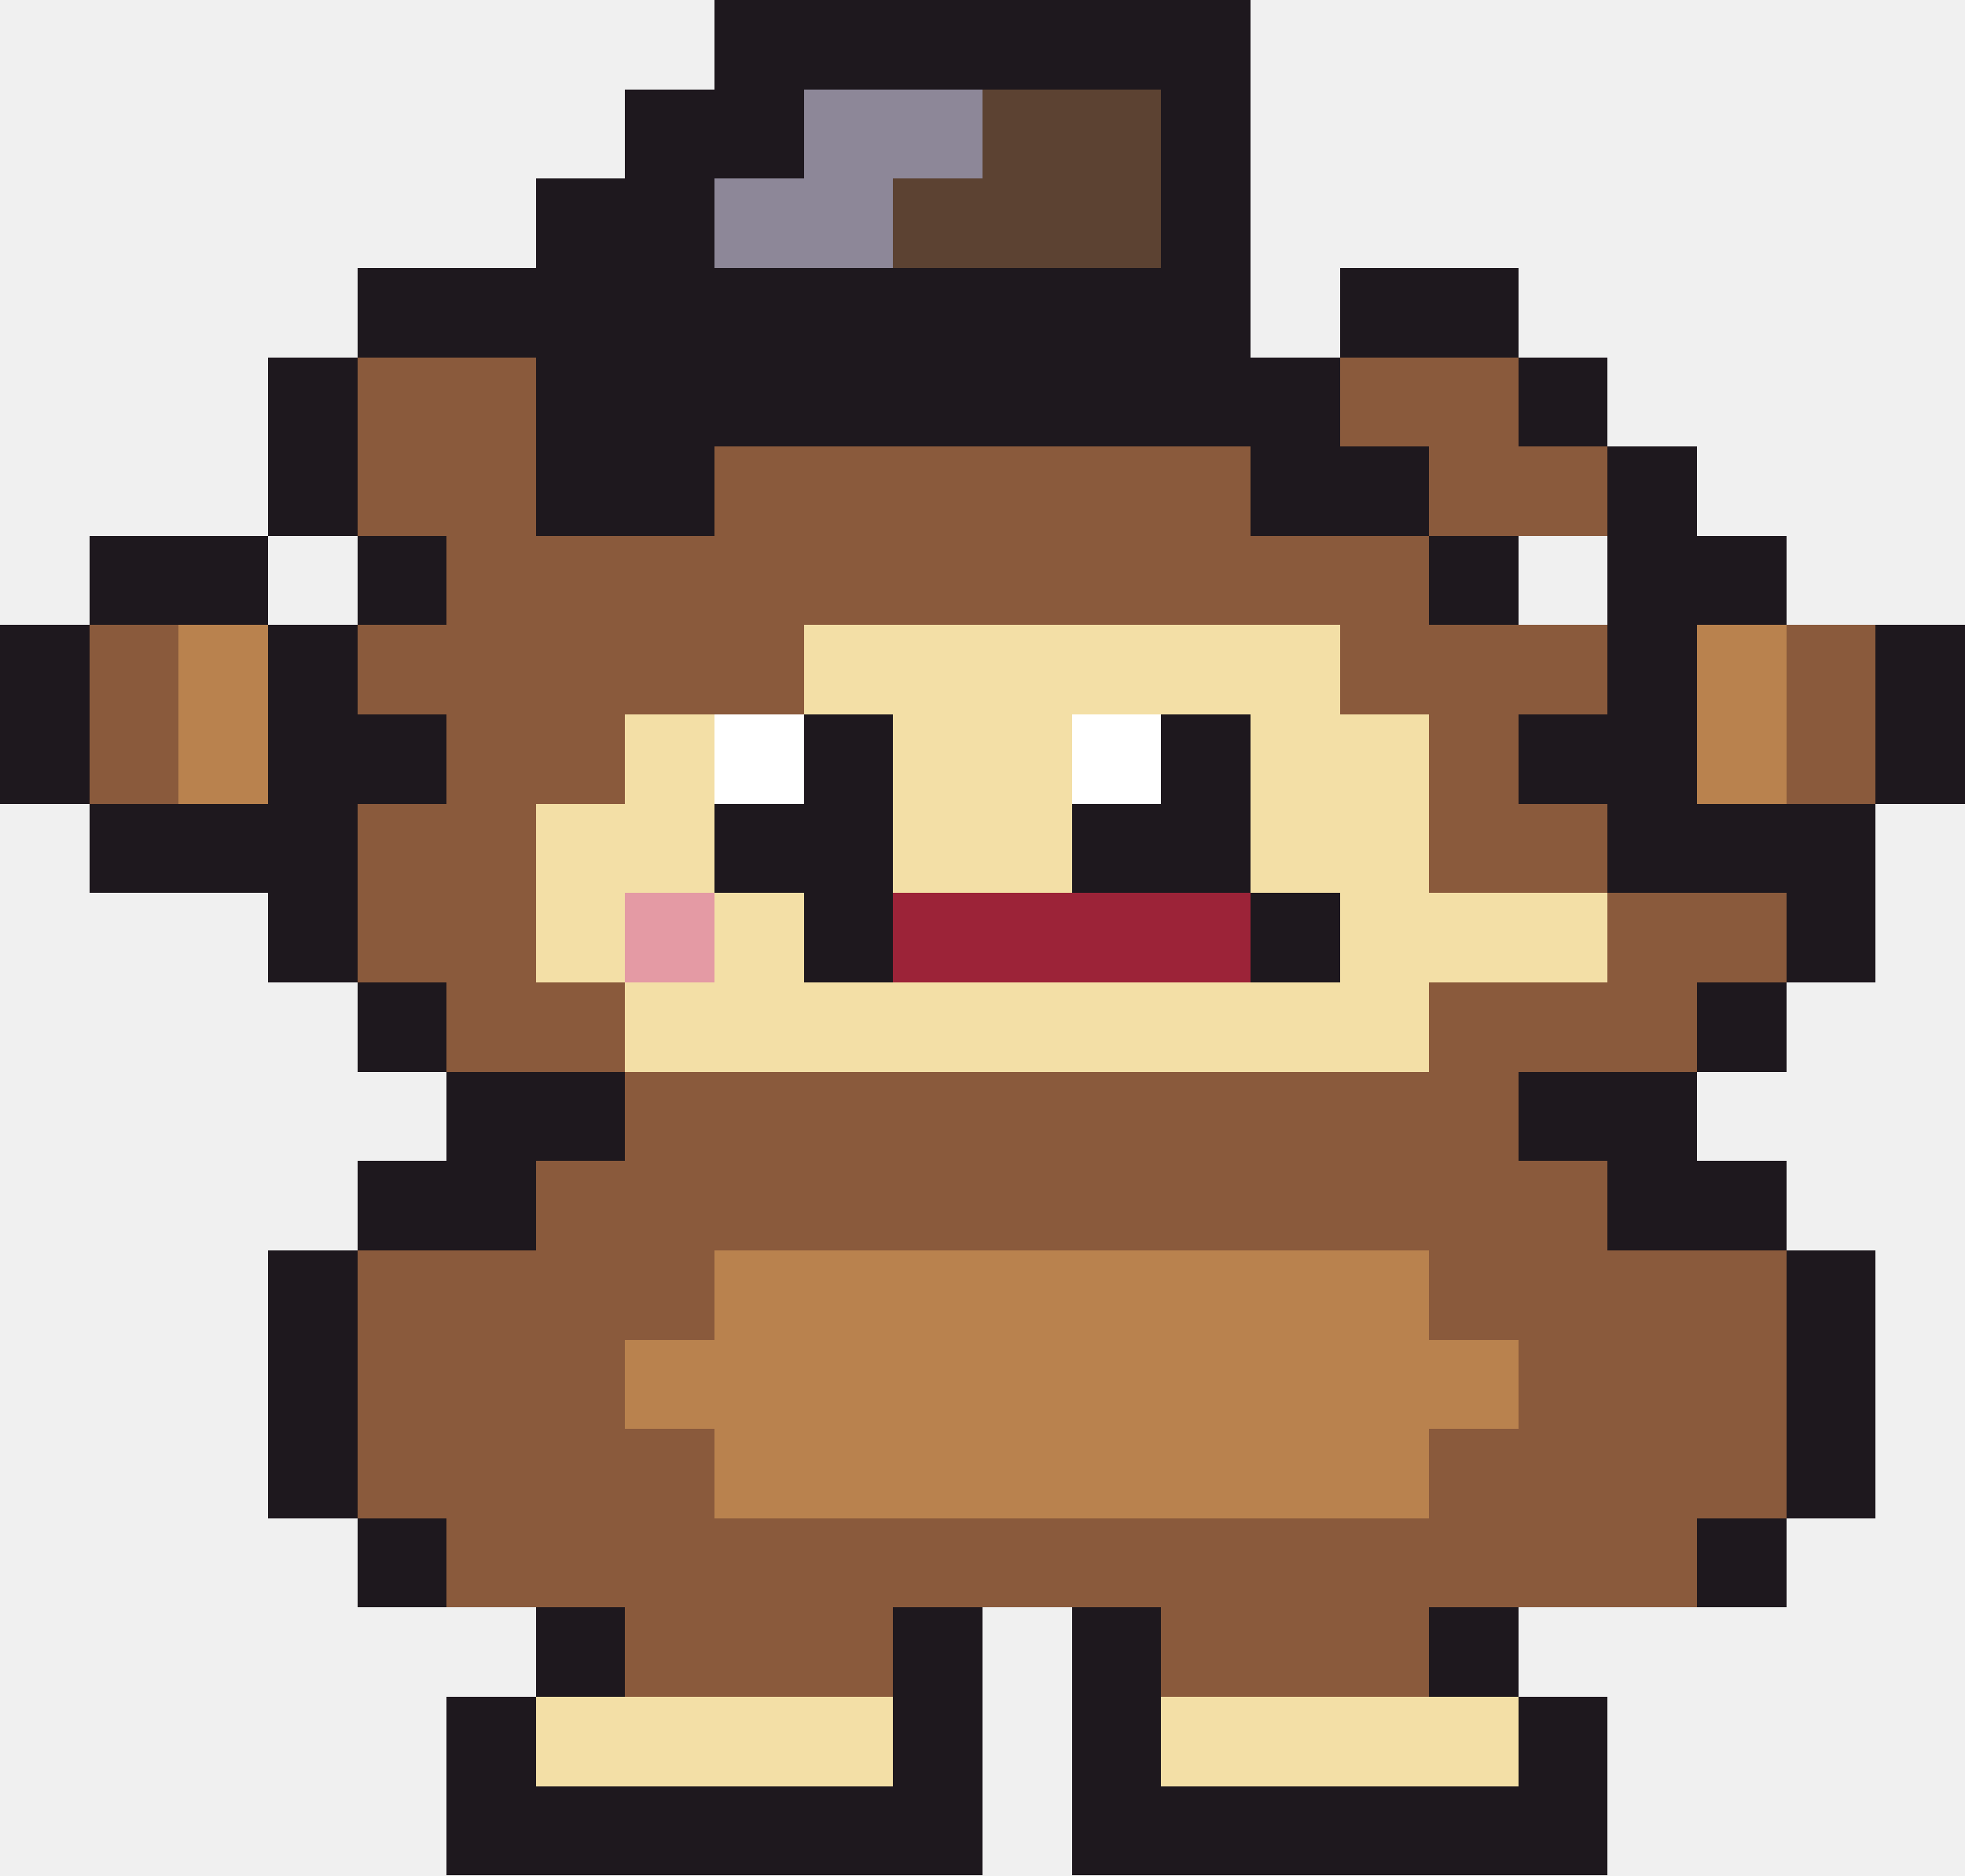
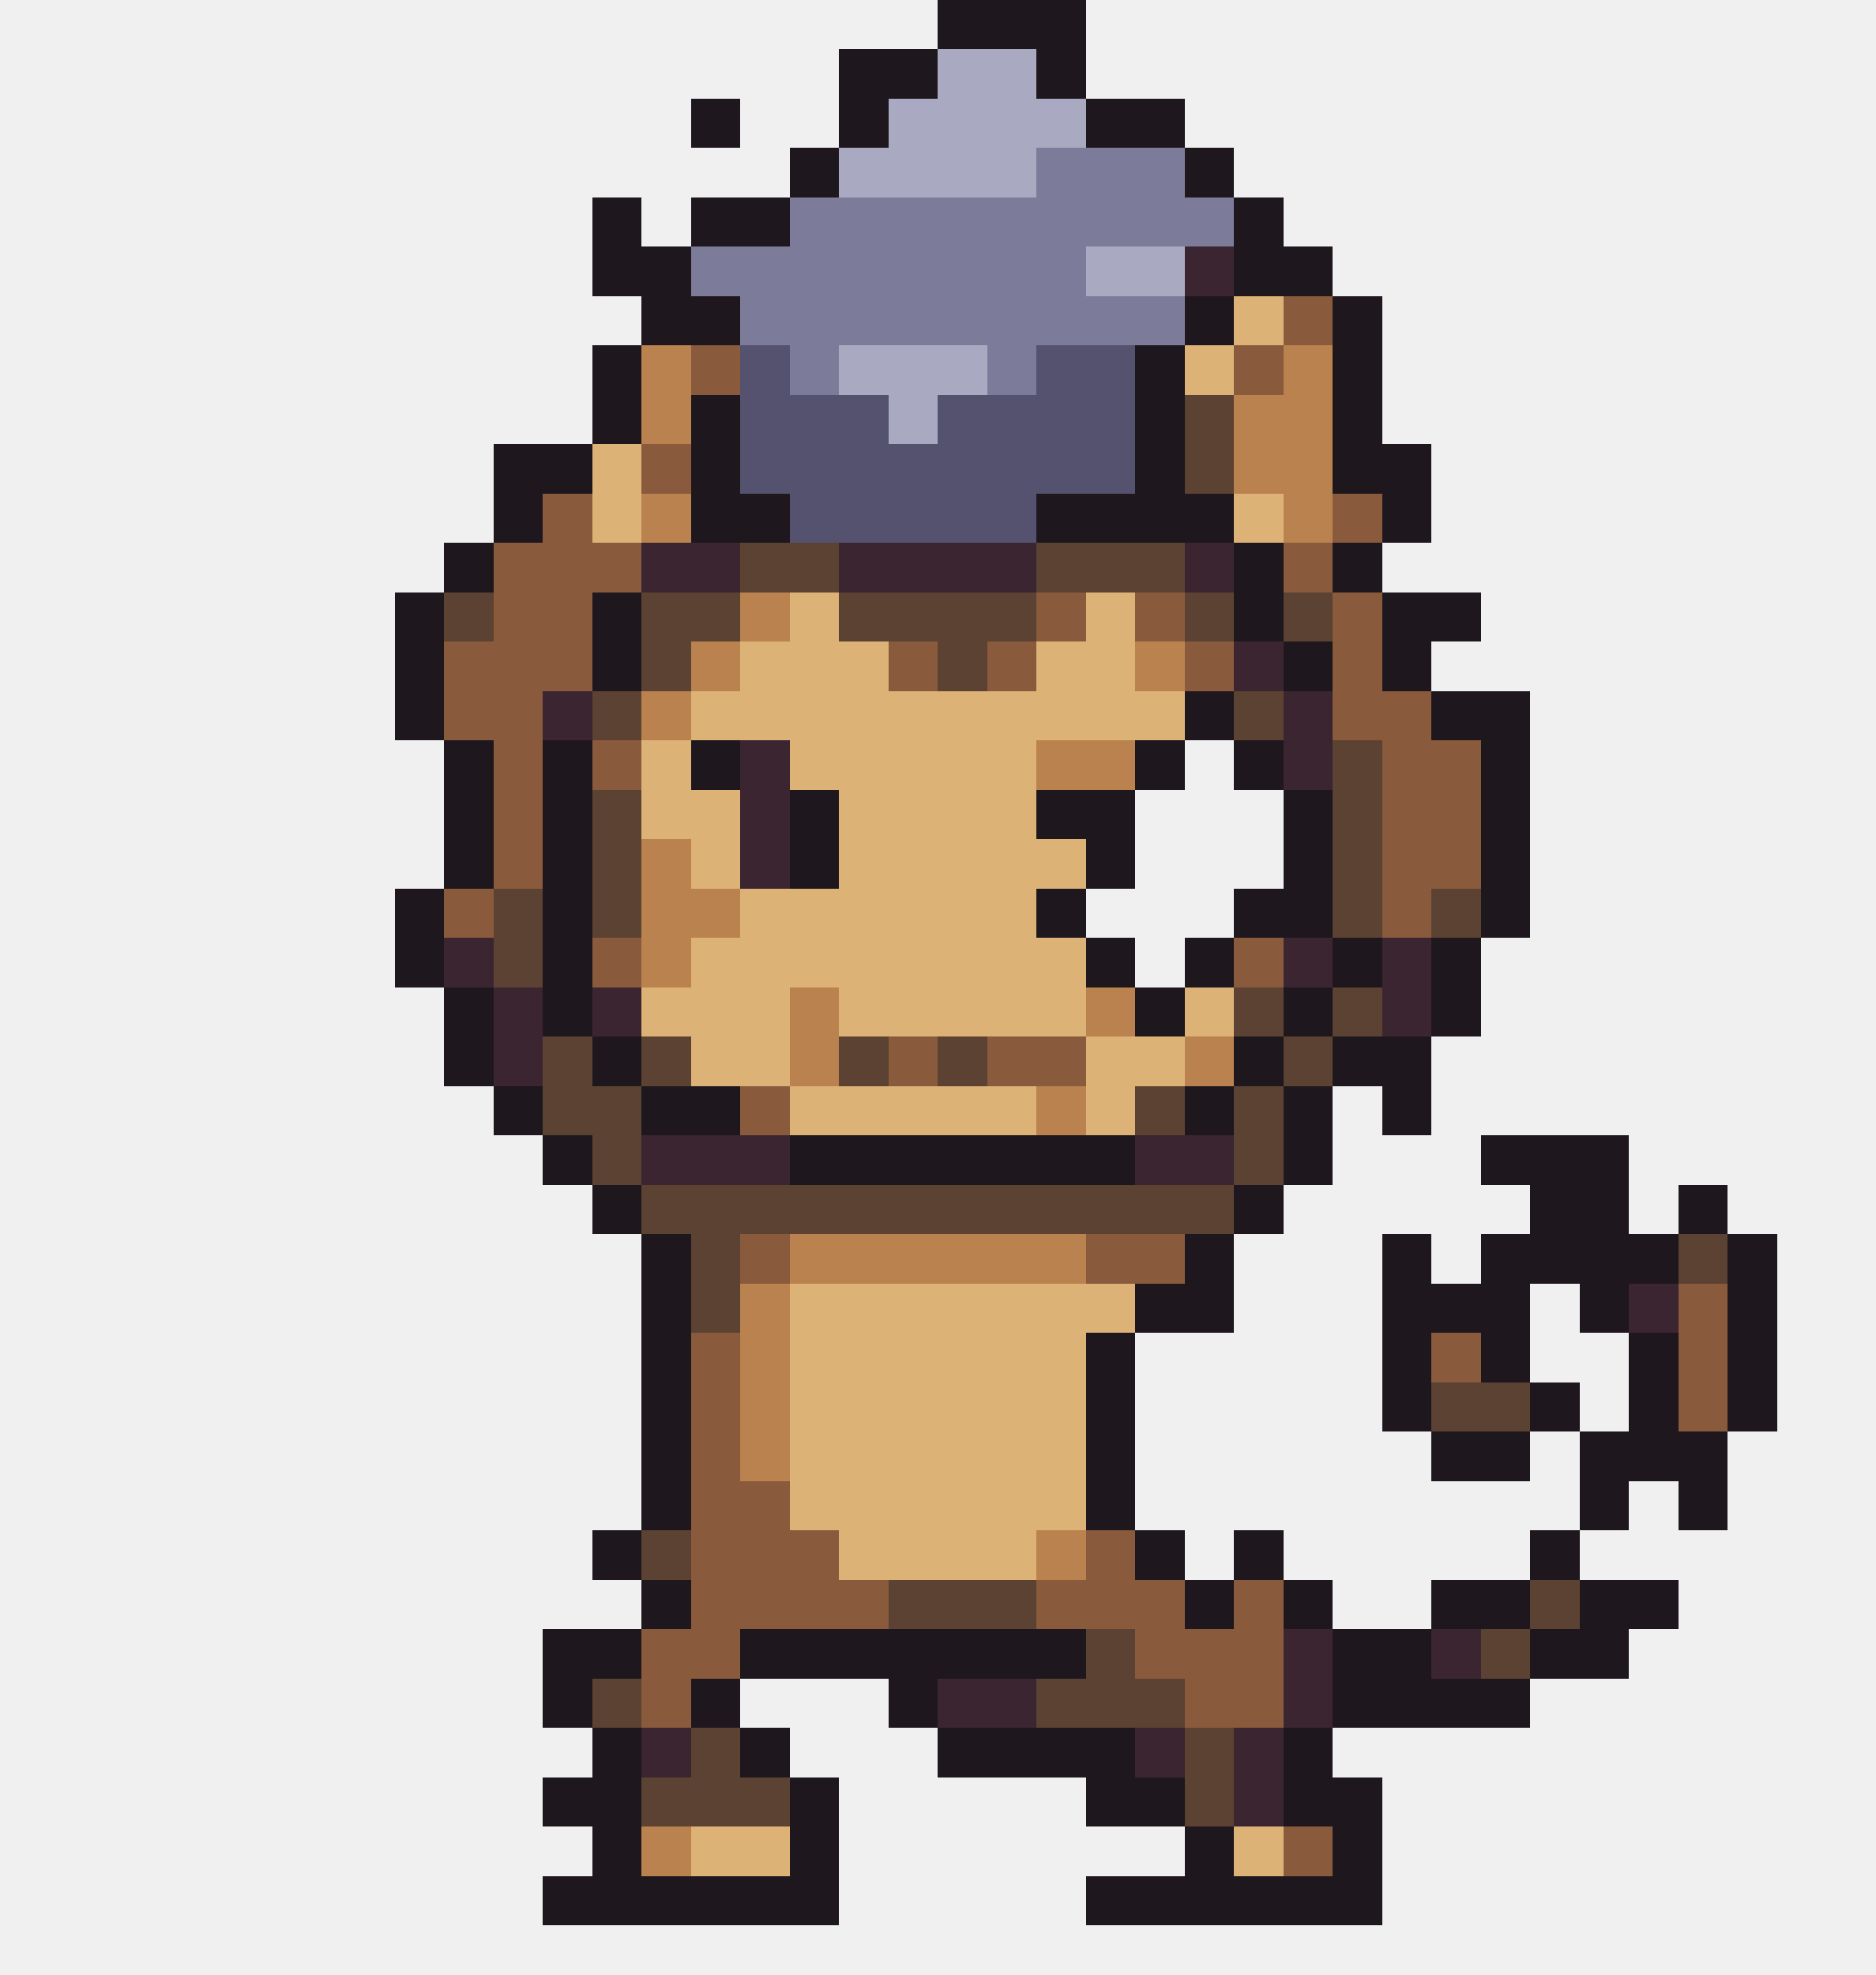
- <svg xmlns="http://www.w3.org/2000/svg" width="22" height="21" viewBox="0 0 22 21" shape-rendering="crispEdges">
-   <rect x="8" y="0" width="6" height="1" fill="#1e181e" />
-   <rect x="7" y="1" width="2" height="1" fill="#1e181e" />
-   <rect x="9" y="1" width="2" height="1" fill="#8d8798" />
-   <rect x="11" y="1" width="2" height="1" fill="#5c4232" />
-   <rect x="13" y="1" width="1" height="1" fill="#1e181e" />
-   <rect x="6" y="2" width="2" height="1" fill="#1e181e" />
-   <rect x="8" y="2" width="2" height="1" fill="#8d8798" />
-   <rect x="10" y="2" width="3" height="1" fill="#5c4232" />
-   <rect x="13" y="2" width="1" height="1" fill="#1e181e" />
-   <rect x="4" y="3" width="10" height="1" fill="#1e181e" />
-   <rect x="15" y="3" width="2" height="1" fill="#1e181e" />
-   <rect x="3" y="4" width="1" height="1" fill="#1e181e" />
-   <rect x="4" y="4" width="2" height="1" fill="#8a5a3c" />
-   <rect x="6" y="4" width="9" height="1" fill="#1e181e" />
-   <rect x="15" y="4" width="2" height="1" fill="#8a5a3c" />
-   <rect x="17" y="4" width="1" height="1" fill="#1e181e" />
-   <rect x="3" y="5" width="1" height="1" fill="#1e181e" />
-   <rect x="4" y="5" width="2" height="1" fill="#8a5a3c" />
-   <rect x="6" y="5" width="2" height="1" fill="#1e181e" />
-   <rect x="8" y="5" width="6" height="1" fill="#8a5a3c" />
-   <rect x="14" y="5" width="2" height="1" fill="#1e181e" />
-   <rect x="16" y="5" width="2" height="1" fill="#8a5a3c" />
-   <rect x="18" y="5" width="1" height="1" fill="#1e181e" />
-   <rect x="1" y="6" width="2" height="1" fill="#1e181e" />
-   <rect x="4" y="6" width="1" height="1" fill="#1e181e" />
-   <rect x="5" y="6" width="11" height="1" fill="#8a5a3c" />
-   <rect x="16" y="6" width="1" height="1" fill="#1e181e" />
-   <rect x="18" y="6" width="2" height="1" fill="#1e181e" />
-   <rect x="0" y="7" width="1" height="1" fill="#1e181e" />
-   <rect x="1" y="7" width="1" height="1" fill="#8a5a3c" />
-   <rect x="2" y="7" width="1" height="1" fill="#b9824e" />
-   <rect x="3" y="7" width="1" height="1" fill="#1e181e" />
-   <rect x="4" y="7" width="5" height="1" fill="#8a5a3c" />
-   <rect x="9" y="7" width="6" height="1" fill="#f3dfa6" />
-   <rect x="15" y="7" width="3" height="1" fill="#8a5a3c" />
-   <rect x="18" y="7" width="1" height="1" fill="#1e181e" />
-   <rect x="19" y="7" width="1" height="1" fill="#b9824e" />
-   <rect x="20" y="7" width="1" height="1" fill="#8a5a3c" />
-   <rect x="21" y="7" width="1" height="1" fill="#1e181e" />
-   <rect x="0" y="8" width="1" height="1" fill="#1e181e" />
-   <rect x="1" y="8" width="1" height="1" fill="#8a5a3c" />
-   <rect x="2" y="8" width="1" height="1" fill="#b9824e" />
-   <rect x="3" y="8" width="2" height="1" fill="#1e181e" />
-   <rect x="5" y="8" width="2" height="1" fill="#8a5a3c" />
-   <rect x="7" y="8" width="1" height="1" fill="#f3dfa6" />
-   <rect x="8" y="8" width="1" height="1" fill="#ffffff" />
-   <rect x="9" y="8" width="1" height="1" fill="#1e181e" />
-   <rect x="10" y="8" width="2" height="1" fill="#f3dfa6" />
-   <rect x="12" y="8" width="1" height="1" fill="#ffffff" />
-   <rect x="13" y="8" width="1" height="1" fill="#1e181e" />
-   <rect x="14" y="8" width="2" height="1" fill="#f3dfa6" />
-   <rect x="16" y="8" width="1" height="1" fill="#8a5a3c" />
-   <rect x="17" y="8" width="2" height="1" fill="#1e181e" />
-   <rect x="19" y="8" width="1" height="1" fill="#b9824e" />
-   <rect x="20" y="8" width="1" height="1" fill="#8a5a3c" />
-   <rect x="21" y="8" width="1" height="1" fill="#1e181e" />
-   <rect x="1" y="9" width="3" height="1" fill="#1e181e" />
-   <rect x="4" y="9" width="2" height="1" fill="#8a5a3c" />
-   <rect x="6" y="9" width="2" height="1" fill="#f3dfa6" />
-   <rect x="8" y="9" width="2" height="1" fill="#1e181e" />
-   <rect x="10" y="9" width="2" height="1" fill="#f3dfa6" />
-   <rect x="12" y="9" width="2" height="1" fill="#1e181e" />
-   <rect x="14" y="9" width="2" height="1" fill="#f3dfa6" />
-   <rect x="16" y="9" width="2" height="1" fill="#8a5a3c" />
-   <rect x="18" y="9" width="3" height="1" fill="#1e181e" />
-   <rect x="3" y="10" width="1" height="1" fill="#1e181e" />
-   <rect x="4" y="10" width="2" height="1" fill="#8a5a3c" />
-   <rect x="6" y="10" width="1" height="1" fill="#f3dfa6" />
-   <rect x="7" y="10" width="1" height="1" fill="#e49aa4" />
-   <rect x="8" y="10" width="1" height="1" fill="#f3dfa6" />
-   <rect x="9" y="10" width="1" height="1" fill="#1e181e" />
-   <rect x="10" y="10" width="4" height="1" fill="#9c2338" />
-   <rect x="14" y="10" width="1" height="1" fill="#1e181e" />
-   <rect x="15" y="10" width="3" height="1" fill="#f3dfa6" />
-   <rect x="18" y="10" width="2" height="1" fill="#8a5a3c" />
-   <rect x="20" y="10" width="1" height="1" fill="#1e181e" />
-   <rect x="4" y="11" width="1" height="1" fill="#1e181e" />
-   <rect x="5" y="11" width="2" height="1" fill="#8a5a3c" />
-   <rect x="7" y="11" width="9" height="1" fill="#f3dfa6" />
-   <rect x="16" y="11" width="3" height="1" fill="#8a5a3c" />
-   <rect x="19" y="11" width="1" height="1" fill="#1e181e" />
-   <rect x="5" y="12" width="2" height="1" fill="#1e181e" />
-   <rect x="7" y="12" width="10" height="1" fill="#8a5a3c" />
-   <rect x="17" y="12" width="2" height="1" fill="#1e181e" />
-   <rect x="4" y="13" width="2" height="1" fill="#1e181e" />
-   <rect x="6" y="13" width="12" height="1" fill="#8a5a3c" />
-   <rect x="18" y="13" width="2" height="1" fill="#1e181e" />
-   <rect x="3" y="14" width="1" height="1" fill="#1e181e" />
-   <rect x="4" y="14" width="4" height="1" fill="#8a5a3c" />
-   <rect x="8" y="14" width="8" height="1" fill="#b9824e" />
-   <rect x="16" y="14" width="4" height="1" fill="#8a5a3c" />
-   <rect x="20" y="14" width="1" height="1" fill="#1e181e" />
-   <rect x="3" y="15" width="1" height="1" fill="#1e181e" />
-   <rect x="4" y="15" width="3" height="1" fill="#8a5a3c" />
-   <rect x="7" y="15" width="10" height="1" fill="#b9824e" />
-   <rect x="17" y="15" width="3" height="1" fill="#8a5a3c" />
-   <rect x="20" y="15" width="1" height="1" fill="#1e181e" />
-   <rect x="3" y="16" width="1" height="1" fill="#1e181e" />
-   <rect x="4" y="16" width="4" height="1" fill="#8a5a3c" />
-   <rect x="8" y="16" width="8" height="1" fill="#b9824e" />
-   <rect x="16" y="16" width="4" height="1" fill="#8a5a3c" />
-   <rect x="20" y="16" width="1" height="1" fill="#1e181e" />
-   <rect x="4" y="17" width="1" height="1" fill="#1e181e" />
-   <rect x="5" y="17" width="14" height="1" fill="#8a5a3c" />
-   <rect x="19" y="17" width="1" height="1" fill="#1e181e" />
-   <rect x="6" y="18" width="1" height="1" fill="#1e181e" />
-   <rect x="7" y="18" width="3" height="1" fill="#8a5a3c" />
-   <rect x="10" y="18" width="1" height="1" fill="#1e181e" />
-   <rect x="12" y="18" width="1" height="1" fill="#1e181e" />
-   <rect x="13" y="18" width="3" height="1" fill="#8a5a3c" />
-   <rect x="16" y="18" width="1" height="1" fill="#1e181e" />
-   <rect x="5" y="19" width="1" height="1" fill="#1e181e" />
-   <rect x="6" y="19" width="4" height="1" fill="#f3dfa6" />
-   <rect x="10" y="19" width="1" height="1" fill="#1e181e" />
-   <rect x="12" y="19" width="1" height="1" fill="#1e181e" />
-   <rect x="13" y="19" width="4" height="1" fill="#f3dfa6" />
-   <rect x="17" y="19" width="1" height="1" fill="#1e181e" />
-   <rect x="5" y="20" width="6" height="1" fill="#1e181e" />
-   <rect x="12" y="20" width="6" height="1" fill="#1e181e" />
+ <svg xmlns="http://www.w3.org/2000/svg" width="38" height="40" viewBox="0 0 38 40" shape-rendering="crispEdges">
+   <rect x="19" y="0" width="3" height="1" fill="#1e181e" />
+   <rect x="17" y="1" width="2" height="1" fill="#1e181e" />
+   <rect x="19" y="1" width="2" height="1" fill="#a9aac2" />
+   <rect x="21" y="1" width="1" height="1" fill="#1e181e" />
+   <rect x="14" y="2" width="1" height="1" fill="#1e181e" />
+   <rect x="17" y="2" width="1" height="1" fill="#1e181e" />
+   <rect x="18" y="2" width="4" height="1" fill="#a9aac2" />
+   <rect x="22" y="2" width="2" height="1" fill="#1e181e" />
+   <rect x="16" y="3" width="1" height="1" fill="#1e181e" />
+   <rect x="17" y="3" width="4" height="1" fill="#a9aac2" />
+   <rect x="21" y="3" width="3" height="1" fill="#7c7b99" />
+   <rect x="24" y="3" width="1" height="1" fill="#1e181e" />
+   <rect x="12" y="4" width="1" height="1" fill="#1e181e" />
+   <rect x="14" y="4" width="2" height="1" fill="#1e181e" />
+   <rect x="16" y="4" width="9" height="1" fill="#7c7b99" />
+   <rect x="25" y="4" width="1" height="1" fill="#1e181e" />
+   <rect x="12" y="5" width="2" height="1" fill="#1e181e" />
+   <rect x="14" y="5" width="8" height="1" fill="#7c7b99" />
+   <rect x="22" y="5" width="2" height="1" fill="#a9aac2" />
+   <rect x="24" y="5" width="1" height="1" fill="#3b2530" />
+   <rect x="25" y="5" width="2" height="1" fill="#1e181e" />
+   <rect x="13" y="6" width="2" height="1" fill="#1e181e" />
+   <rect x="15" y="6" width="9" height="1" fill="#7c7b99" />
+   <rect x="24" y="6" width="1" height="1" fill="#1e181e" />
+   <rect x="25" y="6" width="1" height="1" fill="#ddb277" />
+   <rect x="26" y="6" width="1" height="1" fill="#8a5a3c" />
+   <rect x="27" y="6" width="1" height="1" fill="#1e181e" />
+   <rect x="12" y="7" width="1" height="1" fill="#1e181e" />
+   <rect x="13" y="7" width="1" height="1" fill="#b9824e" />
+   <rect x="14" y="7" width="1" height="1" fill="#8a5a3c" />
+   <rect x="15" y="7" width="1" height="1" fill="#55526f" />
+   <rect x="16" y="7" width="1" height="1" fill="#7c7b99" />
+   <rect x="17" y="7" width="3" height="1" fill="#a9aac2" />
+   <rect x="20" y="7" width="1" height="1" fill="#7c7b99" />
+   <rect x="21" y="7" width="2" height="1" fill="#55526f" />
+   <rect x="23" y="7" width="1" height="1" fill="#1e181e" />
+   <rect x="24" y="7" width="1" height="1" fill="#ddb277" />
+   <rect x="25" y="7" width="1" height="1" fill="#8a5a3c" />
+   <rect x="26" y="7" width="1" height="1" fill="#b9824e" />
+   <rect x="27" y="7" width="1" height="1" fill="#1e181e" />
+   <rect x="12" y="8" width="1" height="1" fill="#1e181e" />
+   <rect x="13" y="8" width="1" height="1" fill="#b9824e" />
+   <rect x="14" y="8" width="1" height="1" fill="#1e181e" />
+   <rect x="15" y="8" width="3" height="1" fill="#55526f" />
+   <rect x="18" y="8" width="1" height="1" fill="#a9aac2" />
+   <rect x="19" y="8" width="4" height="1" fill="#55526f" />
+   <rect x="23" y="8" width="1" height="1" fill="#1e181e" />
+   <rect x="24" y="8" width="1" height="1" fill="#5c4232" />
+   <rect x="25" y="8" width="2" height="1" fill="#b9824e" />
+   <rect x="27" y="8" width="1" height="1" fill="#1e181e" />
+   <rect x="10" y="9" width="2" height="1" fill="#1e181e" />
+   <rect x="12" y="9" width="1" height="1" fill="#ddb277" />
+   <rect x="13" y="9" width="1" height="1" fill="#8a5a3c" />
+   <rect x="14" y="9" width="1" height="1" fill="#1e181e" />
+   <rect x="15" y="9" width="8" height="1" fill="#55526f" />
+   <rect x="23" y="9" width="1" height="1" fill="#1e181e" />
+   <rect x="24" y="9" width="1" height="1" fill="#5c4232" />
+   <rect x="25" y="9" width="2" height="1" fill="#b9824e" />
+   <rect x="27" y="9" width="2" height="1" fill="#1e181e" />
+   <rect x="10" y="10" width="1" height="1" fill="#1e181e" />
+   <rect x="11" y="10" width="1" height="1" fill="#8a5a3c" />
+   <rect x="12" y="10" width="1" height="1" fill="#ddb277" />
+   <rect x="13" y="10" width="1" height="1" fill="#b9824e" />
+   <rect x="14" y="10" width="2" height="1" fill="#1e181e" />
+   <rect x="16" y="10" width="5" height="1" fill="#55526f" />
+   <rect x="21" y="10" width="4" height="1" fill="#1e181e" />
+   <rect x="25" y="10" width="1" height="1" fill="#ddb277" />
+   <rect x="26" y="10" width="1" height="1" fill="#b9824e" />
+   <rect x="27" y="10" width="1" height="1" fill="#8a5a3c" />
+   <rect x="28" y="10" width="1" height="1" fill="#1e181e" />
+   <rect x="9" y="11" width="1" height="1" fill="#1e181e" />
+   <rect x="10" y="11" width="3" height="1" fill="#8a5a3c" />
+   <rect x="13" y="11" width="2" height="1" fill="#3b2530" />
+   <rect x="15" y="11" width="2" height="1" fill="#5c4232" />
+   <rect x="17" y="11" width="4" height="1" fill="#3b2530" />
+   <rect x="21" y="11" width="3" height="1" fill="#5c4232" />
+   <rect x="24" y="11" width="1" height="1" fill="#3b2530" />
+   <rect x="25" y="11" width="1" height="1" fill="#1e181e" />
+   <rect x="26" y="11" width="1" height="1" fill="#8a5a3c" />
+   <rect x="27" y="11" width="1" height="1" fill="#1e181e" />
+   <rect x="8" y="12" width="1" height="1" fill="#1e181e" />
+   <rect x="9" y="12" width="1" height="1" fill="#5c4232" />
+   <rect x="10" y="12" width="2" height="1" fill="#8a5a3c" />
+   <rect x="12" y="12" width="1" height="1" fill="#1e181e" />
+   <rect x="13" y="12" width="2" height="1" fill="#5c4232" />
+   <rect x="15" y="12" width="1" height="1" fill="#b9824e" />
+   <rect x="16" y="12" width="1" height="1" fill="#ddb277" />
+   <rect x="17" y="12" width="4" height="1" fill="#5c4232" />
+   <rect x="21" y="12" width="1" height="1" fill="#8a5a3c" />
+   <rect x="22" y="12" width="1" height="1" fill="#ddb277" />
+   <rect x="23" y="12" width="1" height="1" fill="#8a5a3c" />
+   <rect x="24" y="12" width="1" height="1" fill="#5c4232" />
+   <rect x="25" y="12" width="1" height="1" fill="#1e181e" />
+   <rect x="26" y="12" width="1" height="1" fill="#5c4232" />
+   <rect x="27" y="12" width="1" height="1" fill="#8a5a3c" />
+   <rect x="28" y="12" width="2" height="1" fill="#1e181e" />
+   <rect x="8" y="13" width="1" height="1" fill="#1e181e" />
+   <rect x="9" y="13" width="3" height="1" fill="#8a5a3c" />
+   <rect x="12" y="13" width="1" height="1" fill="#1e181e" />
+   <rect x="13" y="13" width="1" height="1" fill="#5c4232" />
+   <rect x="14" y="13" width="1" height="1" fill="#b9824e" />
+   <rect x="15" y="13" width="3" height="1" fill="#ddb277" />
+   <rect x="18" y="13" width="1" height="1" fill="#8a5a3c" />
+   <rect x="19" y="13" width="1" height="1" fill="#5c4232" />
+   <rect x="20" y="13" width="1" height="1" fill="#8a5a3c" />
+   <rect x="21" y="13" width="2" height="1" fill="#ddb277" />
+   <rect x="23" y="13" width="1" height="1" fill="#b9824e" />
+   <rect x="24" y="13" width="1" height="1" fill="#8a5a3c" />
+   <rect x="25" y="13" width="1" height="1" fill="#3b2530" />
+   <rect x="26" y="13" width="1" height="1" fill="#1e181e" />
+   <rect x="27" y="13" width="1" height="1" fill="#8a5a3c" />
+   <rect x="28" y="13" width="1" height="1" fill="#1e181e" />
+   <rect x="8" y="14" width="1" height="1" fill="#1e181e" />
+   <rect x="9" y="14" width="2" height="1" fill="#8a5a3c" />
+   <rect x="11" y="14" width="1" height="1" fill="#3b2530" />
+   <rect x="12" y="14" width="1" height="1" fill="#5c4232" />
+   <rect x="13" y="14" width="1" height="1" fill="#b9824e" />
+   <rect x="14" y="14" width="10" height="1" fill="#ddb277" />
+   <rect x="24" y="14" width="1" height="1" fill="#1e181e" />
+   <rect x="25" y="14" width="1" height="1" fill="#5c4232" />
+   <rect x="26" y="14" width="1" height="1" fill="#3b2530" />
+   <rect x="27" y="14" width="2" height="1" fill="#8a5a3c" />
+   <rect x="29" y="14" width="2" height="1" fill="#1e181e" />
+   <rect x="9" y="15" width="1" height="1" fill="#1e181e" />
+   <rect x="10" y="15" width="1" height="1" fill="#8a5a3c" />
+   <rect x="11" y="15" width="1" height="1" fill="#1e181e" />
+   <rect x="12" y="15" width="1" height="1" fill="#8a5a3c" />
+   <rect x="13" y="15" width="1" height="1" fill="#ddb277" />
+   <rect x="14" y="15" width="1" height="1" fill="#1e181e" />
+   <rect x="15" y="15" width="1" height="1" fill="#3b2530" />
+   <rect x="16" y="15" width="5" height="1" fill="#ddb277" />
+   <rect x="21" y="15" width="2" height="1" fill="#b9824e" />
+   <rect x="23" y="15" width="1" height="1" fill="#1e181e" />
+   <rect x="25" y="15" width="1" height="1" fill="#1e181e" />
+   <rect x="26" y="15" width="1" height="1" fill="#3b2530" />
+   <rect x="27" y="15" width="1" height="1" fill="#5c4232" />
+   <rect x="28" y="15" width="2" height="1" fill="#8a5a3c" />
+   <rect x="30" y="15" width="1" height="1" fill="#1e181e" />
+   <rect x="9" y="16" width="1" height="1" fill="#1e181e" />
+   <rect x="10" y="16" width="1" height="1" fill="#8a5a3c" />
+   <rect x="11" y="16" width="1" height="1" fill="#1e181e" />
+   <rect x="12" y="16" width="1" height="1" fill="#5c4232" />
+   <rect x="13" y="16" width="2" height="1" fill="#ddb277" />
+   <rect x="15" y="16" width="1" height="1" fill="#3b2530" />
+   <rect x="16" y="16" width="1" height="1" fill="#1e181e" />
+   <rect x="17" y="16" width="4" height="1" fill="#ddb277" />
+   <rect x="21" y="16" width="2" height="1" fill="#1e181e" />
+   <rect x="26" y="16" width="1" height="1" fill="#1e181e" />
+   <rect x="27" y="16" width="1" height="1" fill="#5c4232" />
+   <rect x="28" y="16" width="2" height="1" fill="#8a5a3c" />
+   <rect x="30" y="16" width="1" height="1" fill="#1e181e" />
+   <rect x="9" y="17" width="1" height="1" fill="#1e181e" />
+   <rect x="10" y="17" width="1" height="1" fill="#8a5a3c" />
+   <rect x="11" y="17" width="1" height="1" fill="#1e181e" />
+   <rect x="12" y="17" width="1" height="1" fill="#5c4232" />
+   <rect x="13" y="17" width="1" height="1" fill="#b9824e" />
+   <rect x="14" y="17" width="1" height="1" fill="#ddb277" />
+   <rect x="15" y="17" width="1" height="1" fill="#3b2530" />
+   <rect x="16" y="17" width="1" height="1" fill="#1e181e" />
+   <rect x="17" y="17" width="5" height="1" fill="#ddb277" />
+   <rect x="22" y="17" width="1" height="1" fill="#1e181e" />
+   <rect x="26" y="17" width="1" height="1" fill="#1e181e" />
+   <rect x="27" y="17" width="1" height="1" fill="#5c4232" />
+   <rect x="28" y="17" width="2" height="1" fill="#8a5a3c" />
+   <rect x="30" y="17" width="1" height="1" fill="#1e181e" />
+   <rect x="8" y="18" width="1" height="1" fill="#1e181e" />
+   <rect x="9" y="18" width="1" height="1" fill="#8a5a3c" />
+   <rect x="10" y="18" width="1" height="1" fill="#5c4232" />
+   <rect x="11" y="18" width="1" height="1" fill="#1e181e" />
+   <rect x="12" y="18" width="1" height="1" fill="#5c4232" />
+   <rect x="13" y="18" width="2" height="1" fill="#b9824e" />
+   <rect x="15" y="18" width="6" height="1" fill="#ddb277" />
+   <rect x="21" y="18" width="1" height="1" fill="#1e181e" />
+   <rect x="25" y="18" width="2" height="1" fill="#1e181e" />
+   <rect x="27" y="18" width="1" height="1" fill="#5c4232" />
+   <rect x="28" y="18" width="1" height="1" fill="#8a5a3c" />
+   <rect x="29" y="18" width="1" height="1" fill="#5c4232" />
+   <rect x="30" y="18" width="1" height="1" fill="#1e181e" />
+   <rect x="8" y="19" width="1" height="1" fill="#1e181e" />
+   <rect x="9" y="19" width="1" height="1" fill="#3b2530" />
+   <rect x="10" y="19" width="1" height="1" fill="#5c4232" />
+   <rect x="11" y="19" width="1" height="1" fill="#1e181e" />
+   <rect x="12" y="19" width="1" height="1" fill="#8a5a3c" />
+   <rect x="13" y="19" width="1" height="1" fill="#b9824e" />
+   <rect x="14" y="19" width="8" height="1" fill="#ddb277" />
+   <rect x="22" y="19" width="1" height="1" fill="#1e181e" />
+   <rect x="24" y="19" width="1" height="1" fill="#1e181e" />
+   <rect x="25" y="19" width="1" height="1" fill="#8a5a3c" />
+   <rect x="26" y="19" width="1" height="1" fill="#3b2530" />
+   <rect x="27" y="19" width="1" height="1" fill="#1e181e" />
+   <rect x="28" y="19" width="1" height="1" fill="#3b2530" />
+   <rect x="29" y="19" width="1" height="1" fill="#1e181e" />
+   <rect x="9" y="20" width="1" height="1" fill="#1e181e" />
+   <rect x="10" y="20" width="1" height="1" fill="#3b2530" />
+   <rect x="11" y="20" width="1" height="1" fill="#1e181e" />
+   <rect x="12" y="20" width="1" height="1" fill="#3b2530" />
+   <rect x="13" y="20" width="3" height="1" fill="#ddb277" />
+   <rect x="16" y="20" width="1" height="1" fill="#b9824e" />
+   <rect x="17" y="20" width="5" height="1" fill="#ddb277" />
+   <rect x="22" y="20" width="1" height="1" fill="#b9824e" />
+   <rect x="23" y="20" width="1" height="1" fill="#1e181e" />
+   <rect x="24" y="20" width="1" height="1" fill="#ddb277" />
+   <rect x="25" y="20" width="1" height="1" fill="#5c4232" />
+   <rect x="26" y="20" width="1" height="1" fill="#1e181e" />
+   <rect x="27" y="20" width="1" height="1" fill="#5c4232" />
+   <rect x="28" y="20" width="1" height="1" fill="#3b2530" />
+   <rect x="29" y="20" width="1" height="1" fill="#1e181e" />
+   <rect x="9" y="21" width="1" height="1" fill="#1e181e" />
+   <rect x="10" y="21" width="1" height="1" fill="#3b2530" />
+   <rect x="11" y="21" width="1" height="1" fill="#5c4232" />
+   <rect x="12" y="21" width="1" height="1" fill="#1e181e" />
+   <rect x="13" y="21" width="1" height="1" fill="#5c4232" />
+   <rect x="14" y="21" width="2" height="1" fill="#ddb277" />
+   <rect x="16" y="21" width="1" height="1" fill="#b9824e" />
+   <rect x="17" y="21" width="1" height="1" fill="#5c4232" />
+   <rect x="18" y="21" width="1" height="1" fill="#8a5a3c" />
+   <rect x="19" y="21" width="1" height="1" fill="#5c4232" />
+   <rect x="20" y="21" width="2" height="1" fill="#8a5a3c" />
+   <rect x="22" y="21" width="2" height="1" fill="#ddb277" />
+   <rect x="24" y="21" width="1" height="1" fill="#b9824e" />
+   <rect x="25" y="21" width="1" height="1" fill="#1e181e" />
+   <rect x="26" y="21" width="1" height="1" fill="#5c4232" />
+   <rect x="27" y="21" width="2" height="1" fill="#1e181e" />
+   <rect x="10" y="22" width="1" height="1" fill="#1e181e" />
+   <rect x="11" y="22" width="2" height="1" fill="#5c4232" />
+   <rect x="13" y="22" width="2" height="1" fill="#1e181e" />
+   <rect x="15" y="22" width="1" height="1" fill="#8a5a3c" />
+   <rect x="16" y="22" width="5" height="1" fill="#ddb277" />
+   <rect x="21" y="22" width="1" height="1" fill="#b9824e" />
+   <rect x="22" y="22" width="1" height="1" fill="#ddb277" />
+   <rect x="23" y="22" width="1" height="1" fill="#5c4232" />
+   <rect x="24" y="22" width="1" height="1" fill="#1e181e" />
+   <rect x="25" y="22" width="1" height="1" fill="#5c4232" />
+   <rect x="26" y="22" width="1" height="1" fill="#1e181e" />
+   <rect x="28" y="22" width="1" height="1" fill="#1e181e" />
+   <rect x="11" y="23" width="1" height="1" fill="#1e181e" />
+   <rect x="12" y="23" width="1" height="1" fill="#5c4232" />
+   <rect x="13" y="23" width="3" height="1" fill="#3b2530" />
+   <rect x="16" y="23" width="7" height="1" fill="#1e181e" />
+   <rect x="23" y="23" width="2" height="1" fill="#3b2530" />
+   <rect x="25" y="23" width="1" height="1" fill="#5c4232" />
+   <rect x="26" y="23" width="1" height="1" fill="#1e181e" />
+   <rect x="30" y="23" width="3" height="1" fill="#1e181e" />
+   <rect x="12" y="24" width="1" height="1" fill="#1e181e" />
+   <rect x="13" y="24" width="12" height="1" fill="#5c4232" />
+   <rect x="25" y="24" width="1" height="1" fill="#1e181e" />
+   <rect x="31" y="24" width="2" height="1" fill="#1e181e" />
+   <rect x="34" y="24" width="1" height="1" fill="#1e181e" />
+   <rect x="13" y="25" width="1" height="1" fill="#1e181e" />
+   <rect x="14" y="25" width="1" height="1" fill="#5c4232" />
+   <rect x="15" y="25" width="1" height="1" fill="#8a5a3c" />
+   <rect x="16" y="25" width="6" height="1" fill="#b9824e" />
+   <rect x="22" y="25" width="2" height="1" fill="#8a5a3c" />
+   <rect x="24" y="25" width="1" height="1" fill="#1e181e" />
+   <rect x="28" y="25" width="1" height="1" fill="#1e181e" />
+   <rect x="30" y="25" width="4" height="1" fill="#1e181e" />
+   <rect x="34" y="25" width="1" height="1" fill="#5c4232" />
+   <rect x="35" y="25" width="1" height="1" fill="#1e181e" />
+   <rect x="13" y="26" width="1" height="1" fill="#1e181e" />
+   <rect x="14" y="26" width="1" height="1" fill="#5c4232" />
+   <rect x="15" y="26" width="1" height="1" fill="#b9824e" />
+   <rect x="16" y="26" width="7" height="1" fill="#ddb277" />
+   <rect x="23" y="26" width="2" height="1" fill="#1e181e" />
+   <rect x="28" y="26" width="3" height="1" fill="#1e181e" />
+   <rect x="32" y="26" width="1" height="1" fill="#1e181e" />
+   <rect x="33" y="26" width="1" height="1" fill="#3b2530" />
+   <rect x="34" y="26" width="1" height="1" fill="#8a5a3c" />
+   <rect x="35" y="26" width="1" height="1" fill="#1e181e" />
+   <rect x="13" y="27" width="1" height="1" fill="#1e181e" />
+   <rect x="14" y="27" width="1" height="1" fill="#8a5a3c" />
+   <rect x="15" y="27" width="1" height="1" fill="#b9824e" />
+   <rect x="16" y="27" width="6" height="1" fill="#ddb277" />
+   <rect x="22" y="27" width="1" height="1" fill="#1e181e" />
+   <rect x="28" y="27" width="1" height="1" fill="#1e181e" />
+   <rect x="29" y="27" width="1" height="1" fill="#8a5a3c" />
+   <rect x="30" y="27" width="1" height="1" fill="#1e181e" />
+   <rect x="33" y="27" width="1" height="1" fill="#1e181e" />
+   <rect x="34" y="27" width="1" height="1" fill="#8a5a3c" />
+   <rect x="35" y="27" width="1" height="1" fill="#1e181e" />
+   <rect x="13" y="28" width="1" height="1" fill="#1e181e" />
+   <rect x="14" y="28" width="1" height="1" fill="#8a5a3c" />
+   <rect x="15" y="28" width="1" height="1" fill="#b9824e" />
+   <rect x="16" y="28" width="6" height="1" fill="#ddb277" />
+   <rect x="22" y="28" width="1" height="1" fill="#1e181e" />
+   <rect x="28" y="28" width="1" height="1" fill="#1e181e" />
+   <rect x="29" y="28" width="2" height="1" fill="#5c4232" />
+   <rect x="31" y="28" width="1" height="1" fill="#1e181e" />
+   <rect x="33" y="28" width="1" height="1" fill="#1e181e" />
+   <rect x="34" y="28" width="1" height="1" fill="#8a5a3c" />
+   <rect x="35" y="28" width="1" height="1" fill="#1e181e" />
+   <rect x="13" y="29" width="1" height="1" fill="#1e181e" />
+   <rect x="14" y="29" width="1" height="1" fill="#8a5a3c" />
+   <rect x="15" y="29" width="1" height="1" fill="#b9824e" />
+   <rect x="16" y="29" width="6" height="1" fill="#ddb277" />
+   <rect x="22" y="29" width="1" height="1" fill="#1e181e" />
+   <rect x="29" y="29" width="2" height="1" fill="#1e181e" />
+   <rect x="32" y="29" width="3" height="1" fill="#1e181e" />
+   <rect x="13" y="30" width="1" height="1" fill="#1e181e" />
+   <rect x="14" y="30" width="2" height="1" fill="#8a5a3c" />
+   <rect x="16" y="30" width="6" height="1" fill="#ddb277" />
+   <rect x="22" y="30" width="1" height="1" fill="#1e181e" />
+   <rect x="32" y="30" width="1" height="1" fill="#1e181e" />
+   <rect x="34" y="30" width="1" height="1" fill="#1e181e" />
+   <rect x="12" y="31" width="1" height="1" fill="#1e181e" />
+   <rect x="13" y="31" width="1" height="1" fill="#5c4232" />
+   <rect x="14" y="31" width="3" height="1" fill="#8a5a3c" />
+   <rect x="17" y="31" width="4" height="1" fill="#ddb277" />
+   <rect x="21" y="31" width="1" height="1" fill="#b9824e" />
+   <rect x="22" y="31" width="1" height="1" fill="#8a5a3c" />
+   <rect x="23" y="31" width="1" height="1" fill="#1e181e" />
+   <rect x="25" y="31" width="1" height="1" fill="#1e181e" />
+   <rect x="31" y="31" width="1" height="1" fill="#1e181e" />
+   <rect x="13" y="32" width="1" height="1" fill="#1e181e" />
+   <rect x="14" y="32" width="4" height="1" fill="#8a5a3c" />
+   <rect x="18" y="32" width="3" height="1" fill="#5c4232" />
+   <rect x="21" y="32" width="3" height="1" fill="#8a5a3c" />
+   <rect x="24" y="32" width="1" height="1" fill="#1e181e" />
+   <rect x="25" y="32" width="1" height="1" fill="#8a5a3c" />
+   <rect x="26" y="32" width="1" height="1" fill="#1e181e" />
+   <rect x="29" y="32" width="2" height="1" fill="#1e181e" />
+   <rect x="31" y="32" width="1" height="1" fill="#5c4232" />
+   <rect x="32" y="32" width="2" height="1" fill="#1e181e" />
+   <rect x="11" y="33" width="2" height="1" fill="#1e181e" />
+   <rect x="13" y="33" width="2" height="1" fill="#8a5a3c" />
+   <rect x="15" y="33" width="7" height="1" fill="#1e181e" />
+   <rect x="22" y="33" width="1" height="1" fill="#5c4232" />
+   <rect x="23" y="33" width="3" height="1" fill="#8a5a3c" />
+   <rect x="26" y="33" width="1" height="1" fill="#3b2530" />
+   <rect x="27" y="33" width="2" height="1" fill="#1e181e" />
+   <rect x="29" y="33" width="1" height="1" fill="#3b2530" />
+   <rect x="30" y="33" width="1" height="1" fill="#5c4232" />
+   <rect x="31" y="33" width="2" height="1" fill="#1e181e" />
+   <rect x="11" y="34" width="1" height="1" fill="#1e181e" />
+   <rect x="12" y="34" width="1" height="1" fill="#5c4232" />
+   <rect x="13" y="34" width="1" height="1" fill="#8a5a3c" />
+   <rect x="14" y="34" width="1" height="1" fill="#1e181e" />
+   <rect x="18" y="34" width="1" height="1" fill="#1e181e" />
+   <rect x="19" y="34" width="2" height="1" fill="#3b2530" />
+   <rect x="21" y="34" width="3" height="1" fill="#5c4232" />
+   <rect x="24" y="34" width="2" height="1" fill="#8a5a3c" />
+   <rect x="26" y="34" width="1" height="1" fill="#3b2530" />
+   <rect x="27" y="34" width="4" height="1" fill="#1e181e" />
+   <rect x="12" y="35" width="1" height="1" fill="#1e181e" />
+   <rect x="13" y="35" width="1" height="1" fill="#3b2530" />
+   <rect x="14" y="35" width="1" height="1" fill="#5c4232" />
+   <rect x="15" y="35" width="1" height="1" fill="#1e181e" />
+   <rect x="19" y="35" width="4" height="1" fill="#1e181e" />
+   <rect x="23" y="35" width="1" height="1" fill="#3b2530" />
+   <rect x="24" y="35" width="1" height="1" fill="#5c4232" />
+   <rect x="25" y="35" width="1" height="1" fill="#3b2530" />
+   <rect x="26" y="35" width="1" height="1" fill="#1e181e" />
+   <rect x="11" y="36" width="2" height="1" fill="#1e181e" />
+   <rect x="13" y="36" width="3" height="1" fill="#5c4232" />
+   <rect x="16" y="36" width="1" height="1" fill="#1e181e" />
+   <rect x="22" y="36" width="2" height="1" fill="#1e181e" />
+   <rect x="24" y="36" width="1" height="1" fill="#5c4232" />
+   <rect x="25" y="36" width="1" height="1" fill="#3b2530" />
+   <rect x="26" y="36" width="2" height="1" fill="#1e181e" />
+   <rect x="12" y="37" width="1" height="1" fill="#1e181e" />
+   <rect x="13" y="37" width="1" height="1" fill="#b9824e" />
+   <rect x="14" y="37" width="2" height="1" fill="#ddb277" />
+   <rect x="16" y="37" width="1" height="1" fill="#1e181e" />
+   <rect x="24" y="37" width="1" height="1" fill="#1e181e" />
+   <rect x="25" y="37" width="1" height="1" fill="#ddb277" />
+   <rect x="26" y="37" width="1" height="1" fill="#8a5a3c" />
+   <rect x="27" y="37" width="1" height="1" fill="#1e181e" />
+   <rect x="11" y="38" width="6" height="1" fill="#1e181e" />
+   <rect x="22" y="38" width="6" height="1" fill="#1e181e" />
</svg>
